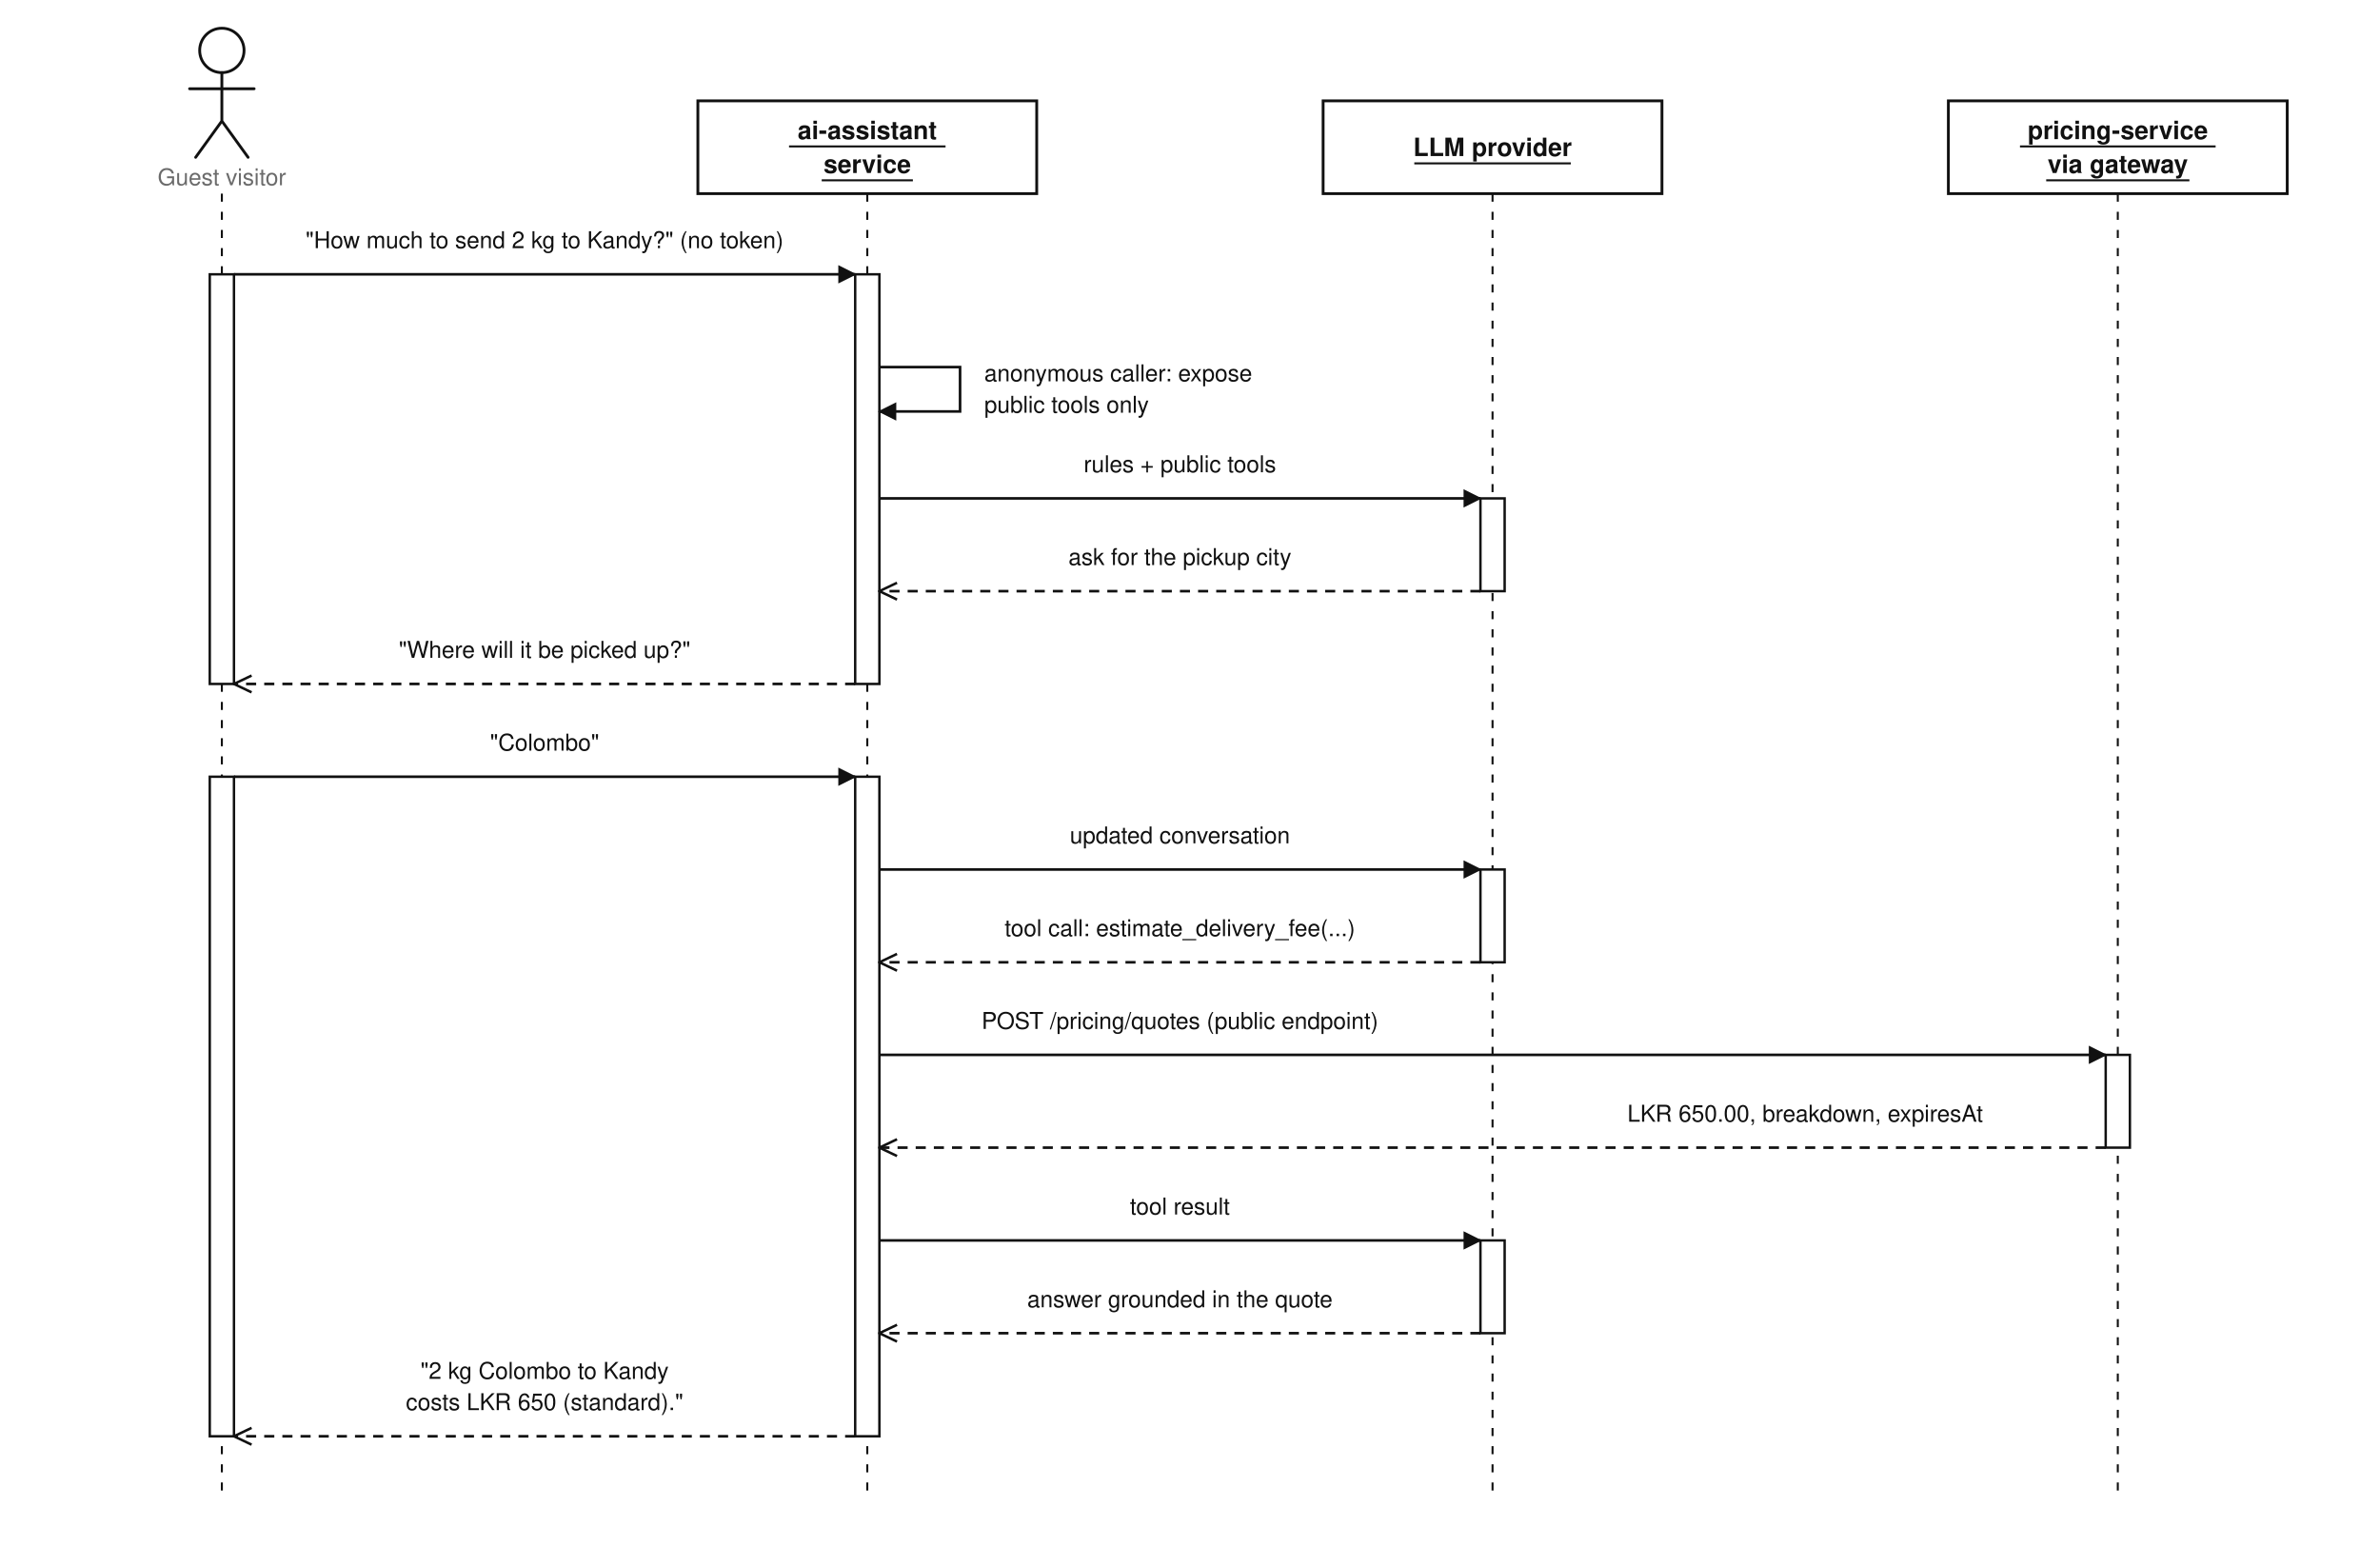
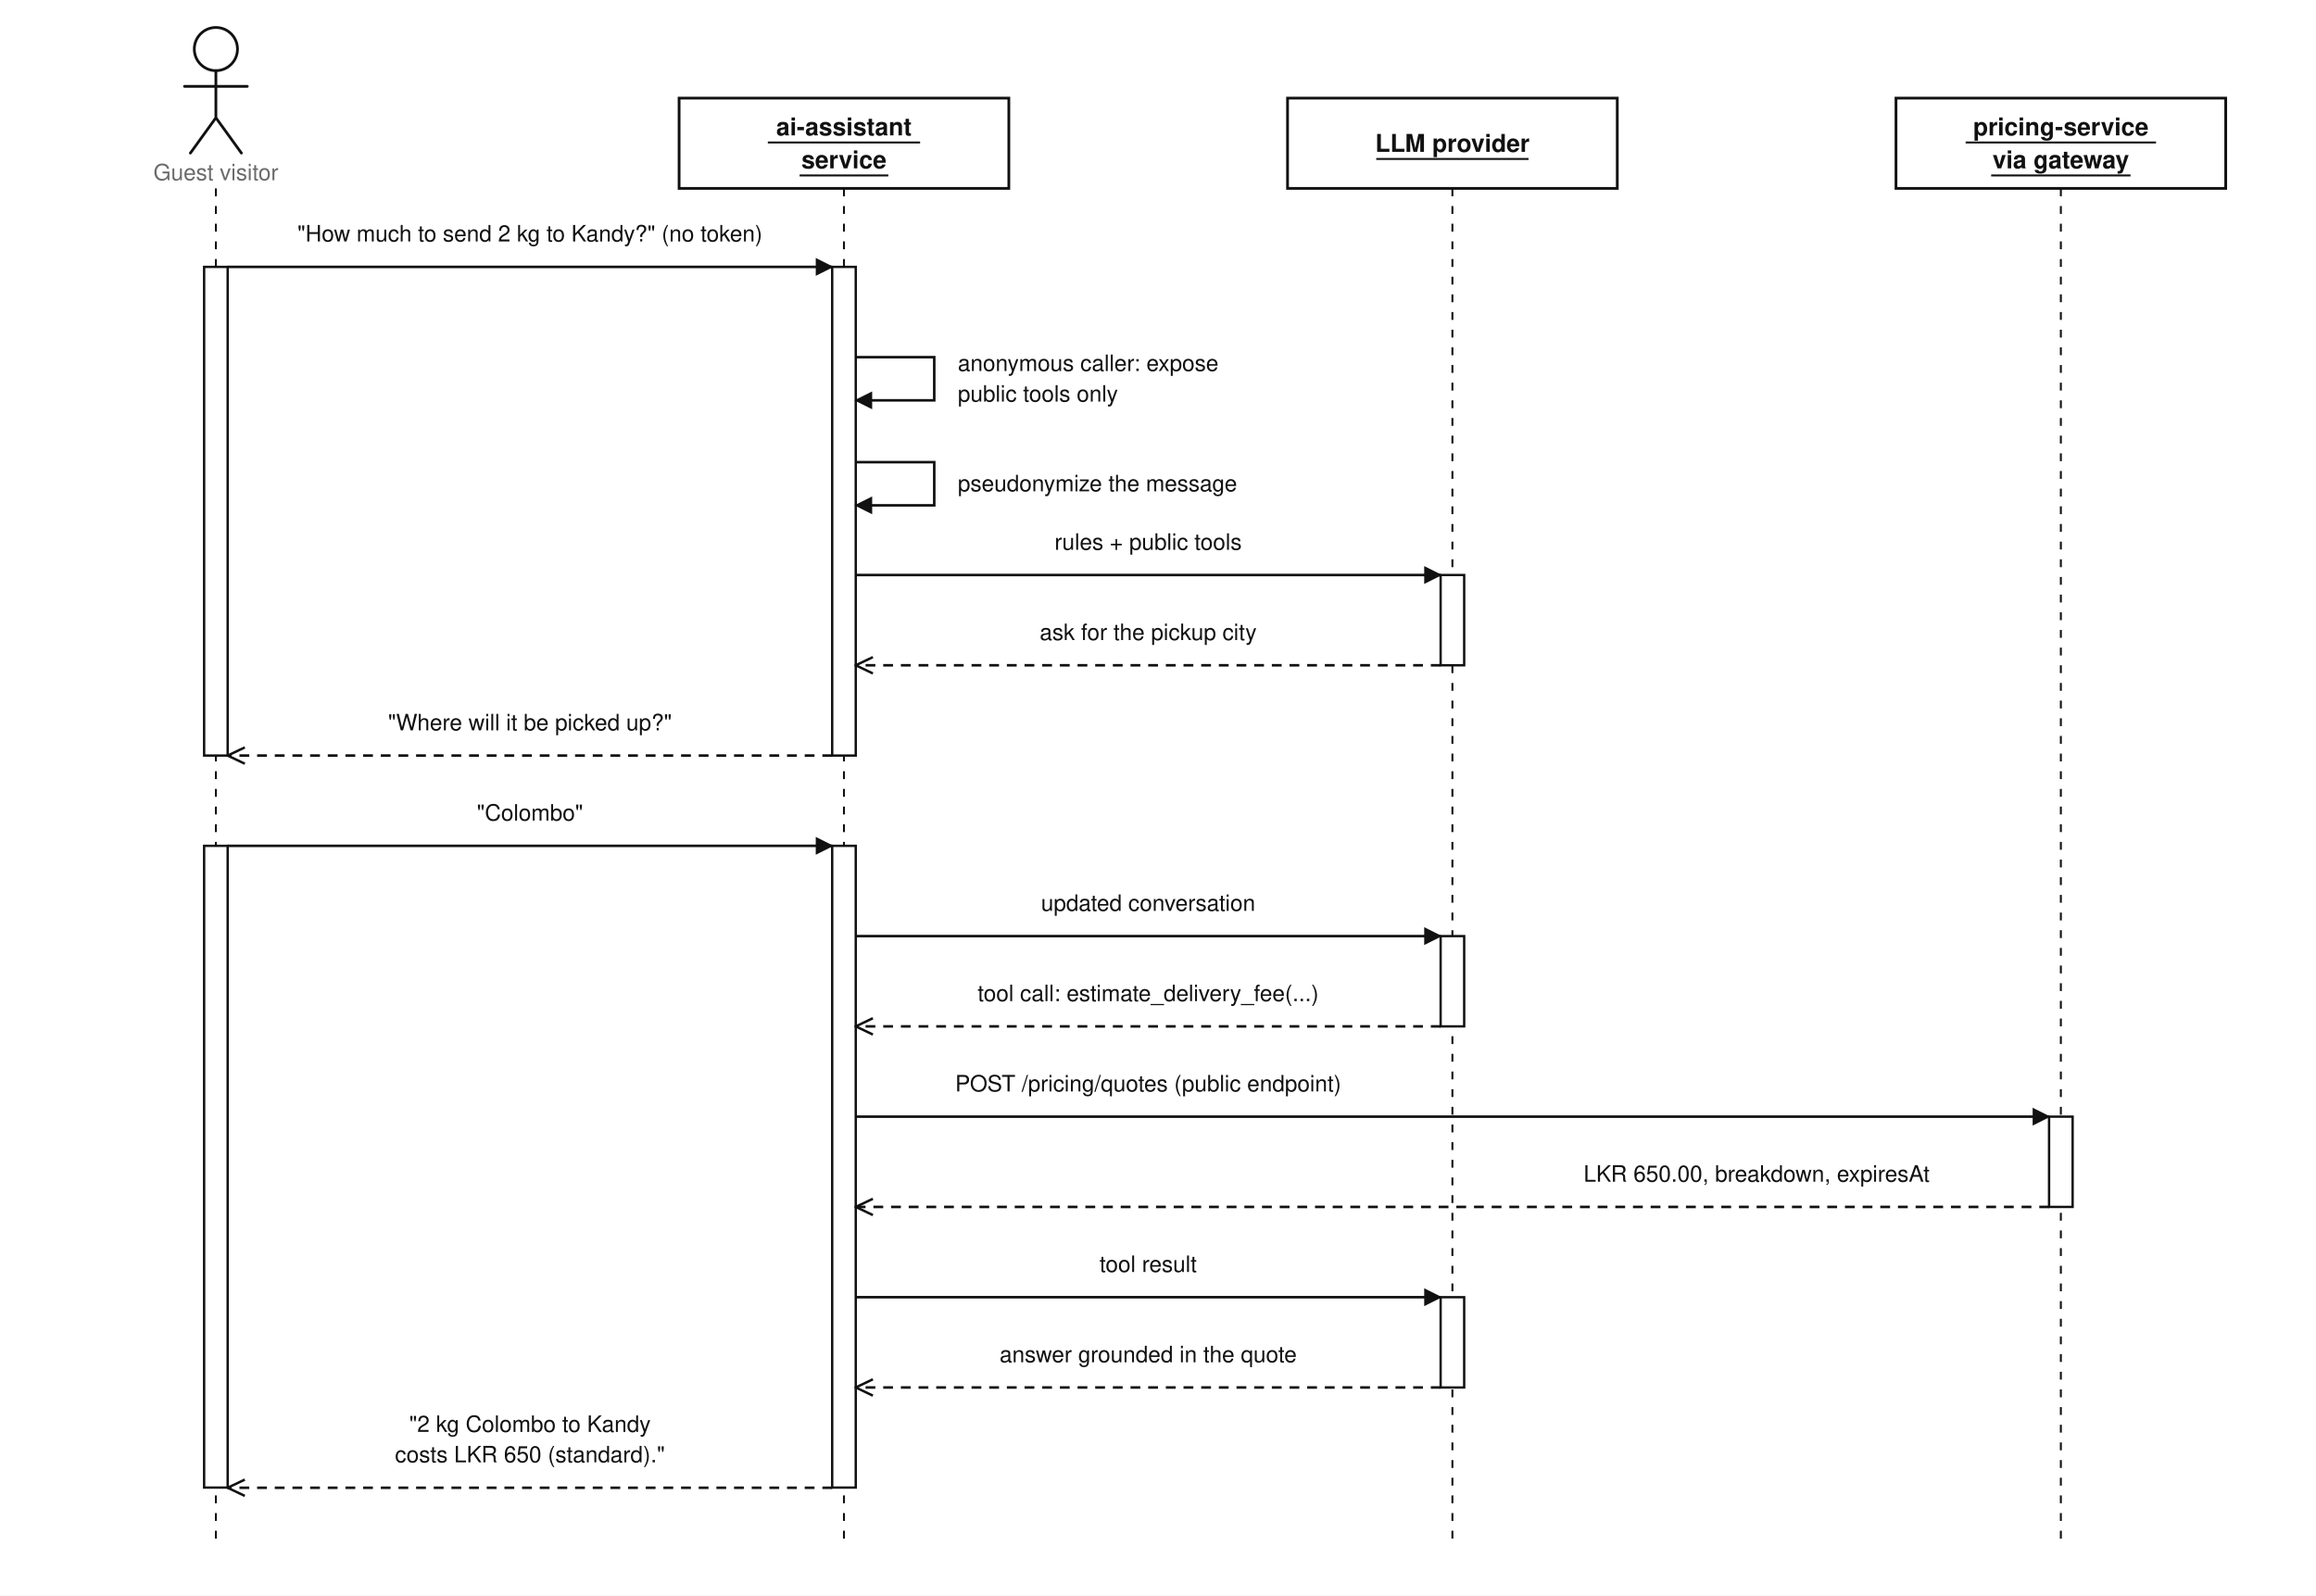
- <svg xmlns="http://www.w3.org/2000/svg" viewBox="0 0 1180 767" width="1180" height="767" role="img" aria-label="Sequence: a guest asks for a delivery fee">
+ <svg xmlns="http://www.w3.org/2000/svg" viewBox="0 0 1180 813" width="1180" height="813" role="img" aria-label="Sequence: a guest asks for a delivery fee">
  <defs>
    <marker id="a" viewBox="0 0 10 10" refX="9.2" refY="5" markerWidth="7" markerHeight="7" orient="auto-start-reverse">
      <path d="M0 0 L10 5 L0 10 z" fill="#111111" />
    </marker>
    <marker id="o" viewBox="0 0 10 10" refX="9.2" refY="5" markerWidth="8" markerHeight="8" orient="auto-start-reverse">
      <path d="M0.5 0.5 L9.5 5 L0.5 9.5 z" fill="#ffffff" stroke="#111111" stroke-width="1.2" />
    </marker>
    <marker id="v" viewBox="0 0 10 10" refX="9.4" refY="5" markerWidth="8" markerHeight="8" orient="auto-start-reverse">
      <path d="M1 1 L9.4 5 L1 9" fill="none" stroke="#111111" stroke-width="1.2" />
    </marker>
    <marker id="one" viewBox="0 0 16 16" refX="16" refY="8" markerWidth="16" markerHeight="16" markerUnits="userSpaceOnUse" orient="auto-start-reverse">
      <path d="M8 2 V14 M12 2 V14" fill="none" stroke="#111111" stroke-width="1.3" />
    </marker>
    <marker id="many" viewBox="0 0 16 16" refX="16" refY="8" markerWidth="16" markerHeight="16" markerUnits="userSpaceOnUse" orient="auto-start-reverse">
      <path d="M8 8 L16 1 M8 8 L16 8 M8 8 L16 15" fill="none" stroke="#111111" stroke-width="1.3" />
      <circle cx="4" cy="8" r="3" fill="#ffffff" stroke="#111111" stroke-width="1.3" />
    </marker>
    <marker id="zeroone" viewBox="0 0 16 16" refX="16" refY="8" markerWidth="16" markerHeight="16" markerUnits="userSpaceOnUse" orient="auto-start-reverse">
      <path d="M12 2 V14" fill="none" stroke="#111111" stroke-width="1.3" />
      <circle cx="5" cy="8" r="3" fill="#ffffff" stroke="#111111" stroke-width="1.3" />
    </marker>
    <marker id="od" viewBox="0 0 22 12" refX="21.5" refY="6" markerWidth="22" markerHeight="12" markerUnits="userSpaceOnUse" orient="auto-start-reverse">
      <path d="M0.5 6 L11 0.7 L21.5 6 L11 11.3 z" fill="#ffffff" stroke="#111111" stroke-width="1.2" />
    </marker>
    <marker id="fd" viewBox="0 0 22 12" refX="21.5" refY="6" markerWidth="22" markerHeight="12" markerUnits="userSpaceOnUse" orient="auto-start-reverse">
      <path d="M0.5 6 L11 0.7 L21.5 6 L11 11.3 z" fill="#111111" stroke="#111111" stroke-width="1.2" />
    </marker>
  </defs>
-   <rect width="1180" height="767" fill="#ffffff" />
-   <line x1="110" y1="96" x2="110" y2="742.1" stroke="#111111" stroke-width="1" stroke-dasharray="4 5" />
-   <line x1="430" y1="96" x2="430" y2="742.1" stroke="#111111" stroke-width="1" stroke-dasharray="4 5" />
-   <line x1="740" y1="96" x2="740" y2="742.1" stroke="#111111" stroke-width="1" stroke-dasharray="4 5" />
-   <line x1="1050" y1="96" x2="1050" y2="742.1" stroke="#111111" stroke-width="1" stroke-dasharray="4 5" />
-   <rect x="104" y="136.0" width="12" height="203.1" fill="#ffffff" stroke="#111111" stroke-width="1.2" />
-   <rect x="104" y="385.1" width="12" height="327.0" fill="#ffffff" stroke="#111111" stroke-width="1.2" />
-   <rect x="424" y="136.0" width="12" height="203.1" fill="#ffffff" stroke="#111111" stroke-width="1.2" />
-   <rect x="424" y="385.1" width="12" height="327.0" fill="#ffffff" stroke="#111111" stroke-width="1.2" />
-   <rect x="734" y="247.1" width="12" height="46.0" fill="#ffffff" stroke="#111111" stroke-width="1.2" />
-   <rect x="734" y="431.1" width="12" height="46.0" fill="#ffffff" stroke="#111111" stroke-width="1.2" />
-   <rect x="734" y="615.0" width="12" height="46.0" fill="#ffffff" stroke="#111111" stroke-width="1.2" />
-   <rect x="1044" y="523.0" width="12" height="46.0" fill="#ffffff" stroke="#111111" stroke-width="1.2" />
+   <rect width="1180" height="813" fill="#ffffff" />
+   <line x1="110" y1="96" x2="110" y2="788.1" stroke="#111111" stroke-width="1" stroke-dasharray="4 5" />
+   <line x1="430" y1="96" x2="430" y2="788.1" stroke="#111111" stroke-width="1" stroke-dasharray="4 5" />
+   <line x1="740" y1="96" x2="740" y2="788.1" stroke="#111111" stroke-width="1" stroke-dasharray="4 5" />
+   <line x1="1050" y1="96" x2="1050" y2="788.1" stroke="#111111" stroke-width="1" stroke-dasharray="4 5" />
+   <rect x="104" y="136.0" width="12" height="249.0" fill="#ffffff" stroke="#111111" stroke-width="1.2" />
+   <rect x="104" y="431.0" width="12" height="327.0" fill="#ffffff" stroke="#111111" stroke-width="1.2" />
+   <rect x="424" y="136.0" width="12" height="249.0" fill="#ffffff" stroke="#111111" stroke-width="1.2" />
+   <rect x="424" y="431.0" width="12" height="327.0" fill="#ffffff" stroke="#111111" stroke-width="1.2" />
+   <rect x="734" y="293.0" width="12" height="46.0" fill="#ffffff" stroke="#111111" stroke-width="1.2" />
+   <rect x="734" y="477.0" width="12" height="46.0" fill="#ffffff" stroke="#111111" stroke-width="1.2" />
+   <rect x="734" y="661.0" width="12" height="46.0" fill="#ffffff" stroke="#111111" stroke-width="1.2" />
+   <rect x="1044" y="569.0" width="12" height="46.0" fill="#ffffff" stroke="#111111" stroke-width="1.2" />
  <path d="M116.0 136.0 L424.0 136.0" fill="none" stroke="#111111" stroke-width="1.3" marker-end="url(#a)" />
  <path d="M436.0 182.0 L476.0 182.0 L476.0 204.0 L436.0 204.0" fill="none" stroke="#111111" stroke-width="1.3" marker-end="url(#a)" />
-   <path d="M436.0 247.1 L734.0 247.1" fill="none" stroke="#111111" stroke-width="1.3" marker-end="url(#a)" />
-   <path d="M734.0 293.1 L436.0 293.1" fill="none" stroke="#111111" stroke-width="1.3" stroke-dasharray="5 4" marker-end="url(#v)" />
-   <path d="M424.0 339.1 L116.0 339.1" fill="none" stroke="#111111" stroke-width="1.3" stroke-dasharray="5 4" marker-end="url(#v)" />
-   <path d="M116.0 385.1 L424.0 385.1" fill="none" stroke="#111111" stroke-width="1.3" marker-end="url(#a)" />
-   <path d="M436.0 431.1 L734.0 431.1" fill="none" stroke="#111111" stroke-width="1.3" marker-end="url(#a)" />
-   <path d="M734.0 477.1 L436.0 477.1" fill="none" stroke="#111111" stroke-width="1.3" stroke-dasharray="5 4" marker-end="url(#v)" />
-   <path d="M436.0 523.0 L1044.0 523.0" fill="none" stroke="#111111" stroke-width="1.3" marker-end="url(#a)" />
-   <path d="M1044.0 569.0 L436.0 569.0" fill="none" stroke="#111111" stroke-width="1.3" stroke-dasharray="5 4" marker-end="url(#v)" />
-   <path d="M436.0 615.0 L734.0 615.0" fill="none" stroke="#111111" stroke-width="1.3" marker-end="url(#a)" />
-   <path d="M734.0 661.0 L436.0 661.0" fill="none" stroke="#111111" stroke-width="1.3" stroke-dasharray="5 4" marker-end="url(#v)" />
-   <path d="M424.0 712.1 L116.0 712.1" fill="none" stroke="#111111" stroke-width="1.3" stroke-dasharray="5 4" marker-end="url(#v)" />
+   <path d="M436.0 235.5 L476.0 235.5 L476.0 257.5 L436.0 257.5" fill="none" stroke="#111111" stroke-width="1.3" marker-end="url(#a)" />
+   <path d="M436.0 293.0 L734.0 293.0" fill="none" stroke="#111111" stroke-width="1.3" marker-end="url(#a)" />
+   <path d="M734.0 339.0 L436.0 339.0" fill="none" stroke="#111111" stroke-width="1.3" stroke-dasharray="5 4" marker-end="url(#v)" />
+   <path d="M424.0 385.0 L116.0 385.0" fill="none" stroke="#111111" stroke-width="1.3" stroke-dasharray="5 4" marker-end="url(#v)" />
+   <path d="M116.0 431.0 L424.0 431.0" fill="none" stroke="#111111" stroke-width="1.3" marker-end="url(#a)" />
+   <path d="M436.0 477.0 L734.0 477.0" fill="none" stroke="#111111" stroke-width="1.3" marker-end="url(#a)" />
+   <path d="M734.0 523.0 L436.0 523.0" fill="none" stroke="#111111" stroke-width="1.3" stroke-dasharray="5 4" marker-end="url(#v)" />
+   <path d="M436.0 569.0 L1044.0 569.0" fill="none" stroke="#111111" stroke-width="1.3" marker-end="url(#a)" />
+   <path d="M1044.0 615.0 L436.0 615.0" fill="none" stroke="#111111" stroke-width="1.3" stroke-dasharray="5 4" marker-end="url(#v)" />
+   <path d="M436.0 661.0 L734.0 661.0" fill="none" stroke="#111111" stroke-width="1.3" marker-end="url(#a)" />
+   <path d="M734.0 707.0 L436.0 707.0" fill="none" stroke="#111111" stroke-width="1.3" stroke-dasharray="5 4" marker-end="url(#v)" />
+   <path d="M424.0 758.1 L116.0 758.1" fill="none" stroke="#111111" stroke-width="1.3" stroke-dasharray="5 4" marker-end="url(#v)" />
  <circle cx="110" cy="25" r="11" fill="#ffffff" stroke="#111111" stroke-width="1.4" />
  <path d="M110 36 V60 M94 44 H126 M110 60 l-13 18 M110 60 l13 18" fill="none" stroke="#111111" stroke-width="1.4" stroke-linecap="round" />
  <text x="110.0" y="88.0" font-size="11.5" font-weight="400" fill="#6b6b6b" text-anchor="middle" dominant-baseline="middle" font-family="Segoe UI, Helvetica Neue, Helvetica, Arial, sans-serif">Guest visitor</text>
  <rect x="346.0" y="50" width="168" height="46" fill="#ffffff" stroke="#111111" stroke-width="1.4" />
  <text x="430.0" y="64.6" font-size="12.5" font-weight="600" fill="#111111" text-anchor="middle" dominant-baseline="middle" font-family="Segoe UI, Helvetica Neue, Helvetica, Arial, sans-serif">ai-assistant</text>
  <text x="430.0" y="81.4" font-size="12.5" font-weight="600" fill="#111111" text-anchor="middle" dominant-baseline="middle" font-family="Segoe UI, Helvetica Neue, Helvetica, Arial, sans-serif">service</text>
  <line x1="391.2" y1="72.6" x2="468.8" y2="72.6" stroke="#111111" stroke-width="1" />
  <line x1="407.4" y1="89.4" x2="452.6" y2="89.4" stroke="#111111" stroke-width="1" />
  <rect x="656.0" y="50" width="168" height="46" fill="#ffffff" stroke="#111111" stroke-width="1.4" />
  <text x="740.0" y="73.0" font-size="12.5" font-weight="600" fill="#111111" text-anchor="middle" dominant-baseline="middle" font-family="Segoe UI, Helvetica Neue, Helvetica, Arial, sans-serif">LLM provider</text>
  <line x1="701.2" y1="81.0" x2="778.8" y2="81.0" stroke="#111111" stroke-width="1" />
  <rect x="966.0" y="50" width="168" height="46" fill="#ffffff" stroke="#111111" stroke-width="1.4" />
  <text x="1050.0" y="64.6" font-size="12.5" font-weight="600" fill="#111111" text-anchor="middle" dominant-baseline="middle" font-family="Segoe UI, Helvetica Neue, Helvetica, Arial, sans-serif">pricing-service</text>
  <text x="1050.0" y="81.4" font-size="12.5" font-weight="600" fill="#111111" text-anchor="middle" dominant-baseline="middle" font-family="Segoe UI, Helvetica Neue, Helvetica, Arial, sans-serif">via gateway</text>
  <line x1="1001.5" y1="72.6" x2="1098.5" y2="72.6" stroke="#111111" stroke-width="1" />
  <line x1="1014.5" y1="89.4" x2="1085.5" y2="89.4" stroke="#111111" stroke-width="1" />
  <rect x="132.4" y="108.5" width="275.1" height="21.5" fill="#ffffff" />
  <text x="270.0" y="119.2" font-size="11.5" font-weight="400" fill="#111111" text-anchor="middle" dominant-baseline="middle" font-family="Segoe UI, Helvetica Neue, Helvetica, Arial, sans-serif">"How much to send 2 kg to Kandy?" (no token)</text>
  <rect x="482.0" y="174.5" width="155.5" height="37.0" fill="#ffffff" />
  <text x="488.0" y="185.2" font-size="11.5" font-weight="400" fill="#111111" text-anchor="start" dominant-baseline="middle" font-family="Segoe UI, Helvetica Neue, Helvetica, Arial, sans-serif">anonymous caller: expose</text>
  <text x="488.0" y="200.8" font-size="11.5" font-weight="400" fill="#111111" text-anchor="start" dominant-baseline="middle" font-family="Segoe UI, Helvetica Neue, Helvetica, Arial, sans-serif">public tools only</text>
-   <rect x="519.2" y="219.5" width="131.6" height="21.5" fill="#ffffff" />
-   <text x="585.0" y="230.3" font-size="11.5" font-weight="400" fill="#111111" text-anchor="middle" dominant-baseline="middle" font-family="Segoe UI, Helvetica Neue, Helvetica, Arial, sans-serif">rules + public tools</text>
-   <rect x="510.2" y="265.5" width="149.5" height="21.5" fill="#ffffff" />
-   <text x="585.0" y="276.3" font-size="11.5" font-weight="400" fill="#111111" text-anchor="middle" dominant-baseline="middle" font-family="Segoe UI, Helvetica Neue, Helvetica, Arial, sans-serif">ask for the pickup city</text>
-   <rect x="177.3" y="311.5" width="185.4" height="21.5" fill="#ffffff" />
-   <text x="270.0" y="322.3" font-size="11.5" font-weight="400" fill="#111111" text-anchor="middle" dominant-baseline="middle" font-family="Segoe UI, Helvetica Neue, Helvetica, Arial, sans-serif">"Where will it be picked up?"</text>
-   <rect x="237.1" y="357.5" width="65.8" height="21.5" fill="#ffffff" />
-   <text x="270.0" y="368.3" font-size="11.5" font-weight="400" fill="#111111" text-anchor="middle" dominant-baseline="middle" font-family="Segoe UI, Helvetica Neue, Helvetica, Arial, sans-serif">"Colombo"</text>
-   <rect x="519.2" y="403.5" width="131.6" height="21.5" fill="#ffffff" />
-   <text x="585.0" y="414.3" font-size="11.5" font-weight="400" fill="#111111" text-anchor="middle" dominant-baseline="middle" font-family="Segoe UI, Helvetica Neue, Helvetica, Arial, sans-serif">updated conversation</text>
-   <rect x="468.4" y="449.5" width="233.3" height="21.5" fill="#ffffff" />
-   <text x="585.0" y="460.3" font-size="11.5" font-weight="400" fill="#111111" text-anchor="middle" dominant-baseline="middle" font-family="Segoe UI, Helvetica Neue, Helvetica, Arial, sans-serif">tool call: estimate_delivery_fee(...)</text>
-   <rect x="465.4" y="495.5" width="239.2" height="21.5" fill="#ffffff" />
-   <text x="585.0" y="506.3" font-size="11.5" font-weight="400" fill="#111111" text-anchor="middle" dominant-baseline="middle" font-family="Segoe UI, Helvetica Neue, Helvetica, Arial, sans-serif">POST /pricing/quotes (public endpoint)</text>
-   <rect x="793.3" y="541.5" width="203.4" height="21.5" fill="#ffffff" />
-   <text x="895.0" y="552.3" font-size="11.5" font-weight="400" fill="#111111" text-anchor="middle" dominant-baseline="middle" font-family="Segoe UI, Helvetica Neue, Helvetica, Arial, sans-serif">LKR 650.00, breakdown, expiresAt</text>
-   <rect x="546.1" y="587.5" width="77.8" height="21.5" fill="#ffffff" />
-   <text x="585.0" y="598.3" font-size="11.5" font-weight="400" fill="#111111" text-anchor="middle" dominant-baseline="middle" font-family="Segoe UI, Helvetica Neue, Helvetica, Arial, sans-serif">tool result</text>
-   <rect x="495.3" y="633.5" width="179.4" height="21.5" fill="#ffffff" />
-   <text x="585.0" y="644.3" font-size="11.5" font-weight="400" fill="#111111" text-anchor="middle" dominant-baseline="middle" font-family="Segoe UI, Helvetica Neue, Helvetica, Arial, sans-serif">answer grounded in the quote</text>
-   <rect x="186.3" y="669.0" width="167.5" height="37.0" fill="#ffffff" />
-   <text x="270.0" y="679.8" font-size="11.5" font-weight="400" fill="#111111" text-anchor="middle" dominant-baseline="middle" font-family="Segoe UI, Helvetica Neue, Helvetica, Arial, sans-serif">"2 kg Colombo to Kandy</text>
-   <text x="270.0" y="695.3" font-size="11.5" font-weight="400" fill="#111111" text-anchor="middle" dominant-baseline="middle" font-family="Segoe UI, Helvetica Neue, Helvetica, Arial, sans-serif">costs LKR 650 (standard)."</text>
+   <rect x="482.0" y="235.8" width="155.5" height="21.5" fill="#ffffff" />
+   <text x="488.0" y="246.5" font-size="11.5" font-weight="400" fill="#111111" text-anchor="start" dominant-baseline="middle" font-family="Segoe UI, Helvetica Neue, Helvetica, Arial, sans-serif">pseudonymize the message</text>
+   <rect x="519.2" y="265.5" width="131.6" height="21.5" fill="#ffffff" />
+   <text x="585.0" y="276.3" font-size="11.5" font-weight="400" fill="#111111" text-anchor="middle" dominant-baseline="middle" font-family="Segoe UI, Helvetica Neue, Helvetica, Arial, sans-serif">rules + public tools</text>
+   <rect x="510.2" y="311.5" width="149.5" height="21.5" fill="#ffffff" />
+   <text x="585.0" y="322.3" font-size="11.5" font-weight="400" fill="#111111" text-anchor="middle" dominant-baseline="middle" font-family="Segoe UI, Helvetica Neue, Helvetica, Arial, sans-serif">ask for the pickup city</text>
+   <rect x="177.3" y="357.5" width="185.4" height="21.5" fill="#ffffff" />
+   <text x="270.0" y="368.3" font-size="11.5" font-weight="400" fill="#111111" text-anchor="middle" dominant-baseline="middle" font-family="Segoe UI, Helvetica Neue, Helvetica, Arial, sans-serif">"Where will it be picked up?"</text>
+   <rect x="237.1" y="403.5" width="65.8" height="21.5" fill="#ffffff" />
+   <text x="270.0" y="414.3" font-size="11.5" font-weight="400" fill="#111111" text-anchor="middle" dominant-baseline="middle" font-family="Segoe UI, Helvetica Neue, Helvetica, Arial, sans-serif">"Colombo"</text>
+   <rect x="519.2" y="449.5" width="131.6" height="21.5" fill="#ffffff" />
+   <text x="585.0" y="460.3" font-size="11.5" font-weight="400" fill="#111111" text-anchor="middle" dominant-baseline="middle" font-family="Segoe UI, Helvetica Neue, Helvetica, Arial, sans-serif">updated conversation</text>
+   <rect x="468.4" y="495.5" width="233.3" height="21.5" fill="#ffffff" />
+   <text x="585.0" y="506.3" font-size="11.5" font-weight="400" fill="#111111" text-anchor="middle" dominant-baseline="middle" font-family="Segoe UI, Helvetica Neue, Helvetica, Arial, sans-serif">tool call: estimate_delivery_fee(...)</text>
+   <rect x="465.4" y="541.5" width="239.2" height="21.5" fill="#ffffff" />
+   <text x="585.0" y="552.3" font-size="11.5" font-weight="400" fill="#111111" text-anchor="middle" dominant-baseline="middle" font-family="Segoe UI, Helvetica Neue, Helvetica, Arial, sans-serif">POST /pricing/quotes (public endpoint)</text>
+   <rect x="793.3" y="587.5" width="203.4" height="21.5" fill="#ffffff" />
+   <text x="895.0" y="598.3" font-size="11.5" font-weight="400" fill="#111111" text-anchor="middle" dominant-baseline="middle" font-family="Segoe UI, Helvetica Neue, Helvetica, Arial, sans-serif">LKR 650.00, breakdown, expiresAt</text>
+   <rect x="546.1" y="633.5" width="77.8" height="21.5" fill="#ffffff" />
+   <text x="585.0" y="644.3" font-size="11.5" font-weight="400" fill="#111111" text-anchor="middle" dominant-baseline="middle" font-family="Segoe UI, Helvetica Neue, Helvetica, Arial, sans-serif">tool result</text>
+   <rect x="495.3" y="679.5" width="179.4" height="21.5" fill="#ffffff" />
+   <text x="585.0" y="690.3" font-size="11.5" font-weight="400" fill="#111111" text-anchor="middle" dominant-baseline="middle" font-family="Segoe UI, Helvetica Neue, Helvetica, Arial, sans-serif">answer grounded in the quote</text>
+   <rect x="186.3" y="715.0" width="167.5" height="37.0" fill="#ffffff" />
+   <text x="270.0" y="725.8" font-size="11.5" font-weight="400" fill="#111111" text-anchor="middle" dominant-baseline="middle" font-family="Segoe UI, Helvetica Neue, Helvetica, Arial, sans-serif">"2 kg Colombo to Kandy</text>
+   <text x="270.0" y="741.3" font-size="11.5" font-weight="400" fill="#111111" text-anchor="middle" dominant-baseline="middle" font-family="Segoe UI, Helvetica Neue, Helvetica, Arial, sans-serif">costs LKR 650 (standard)."</text>
</svg>
